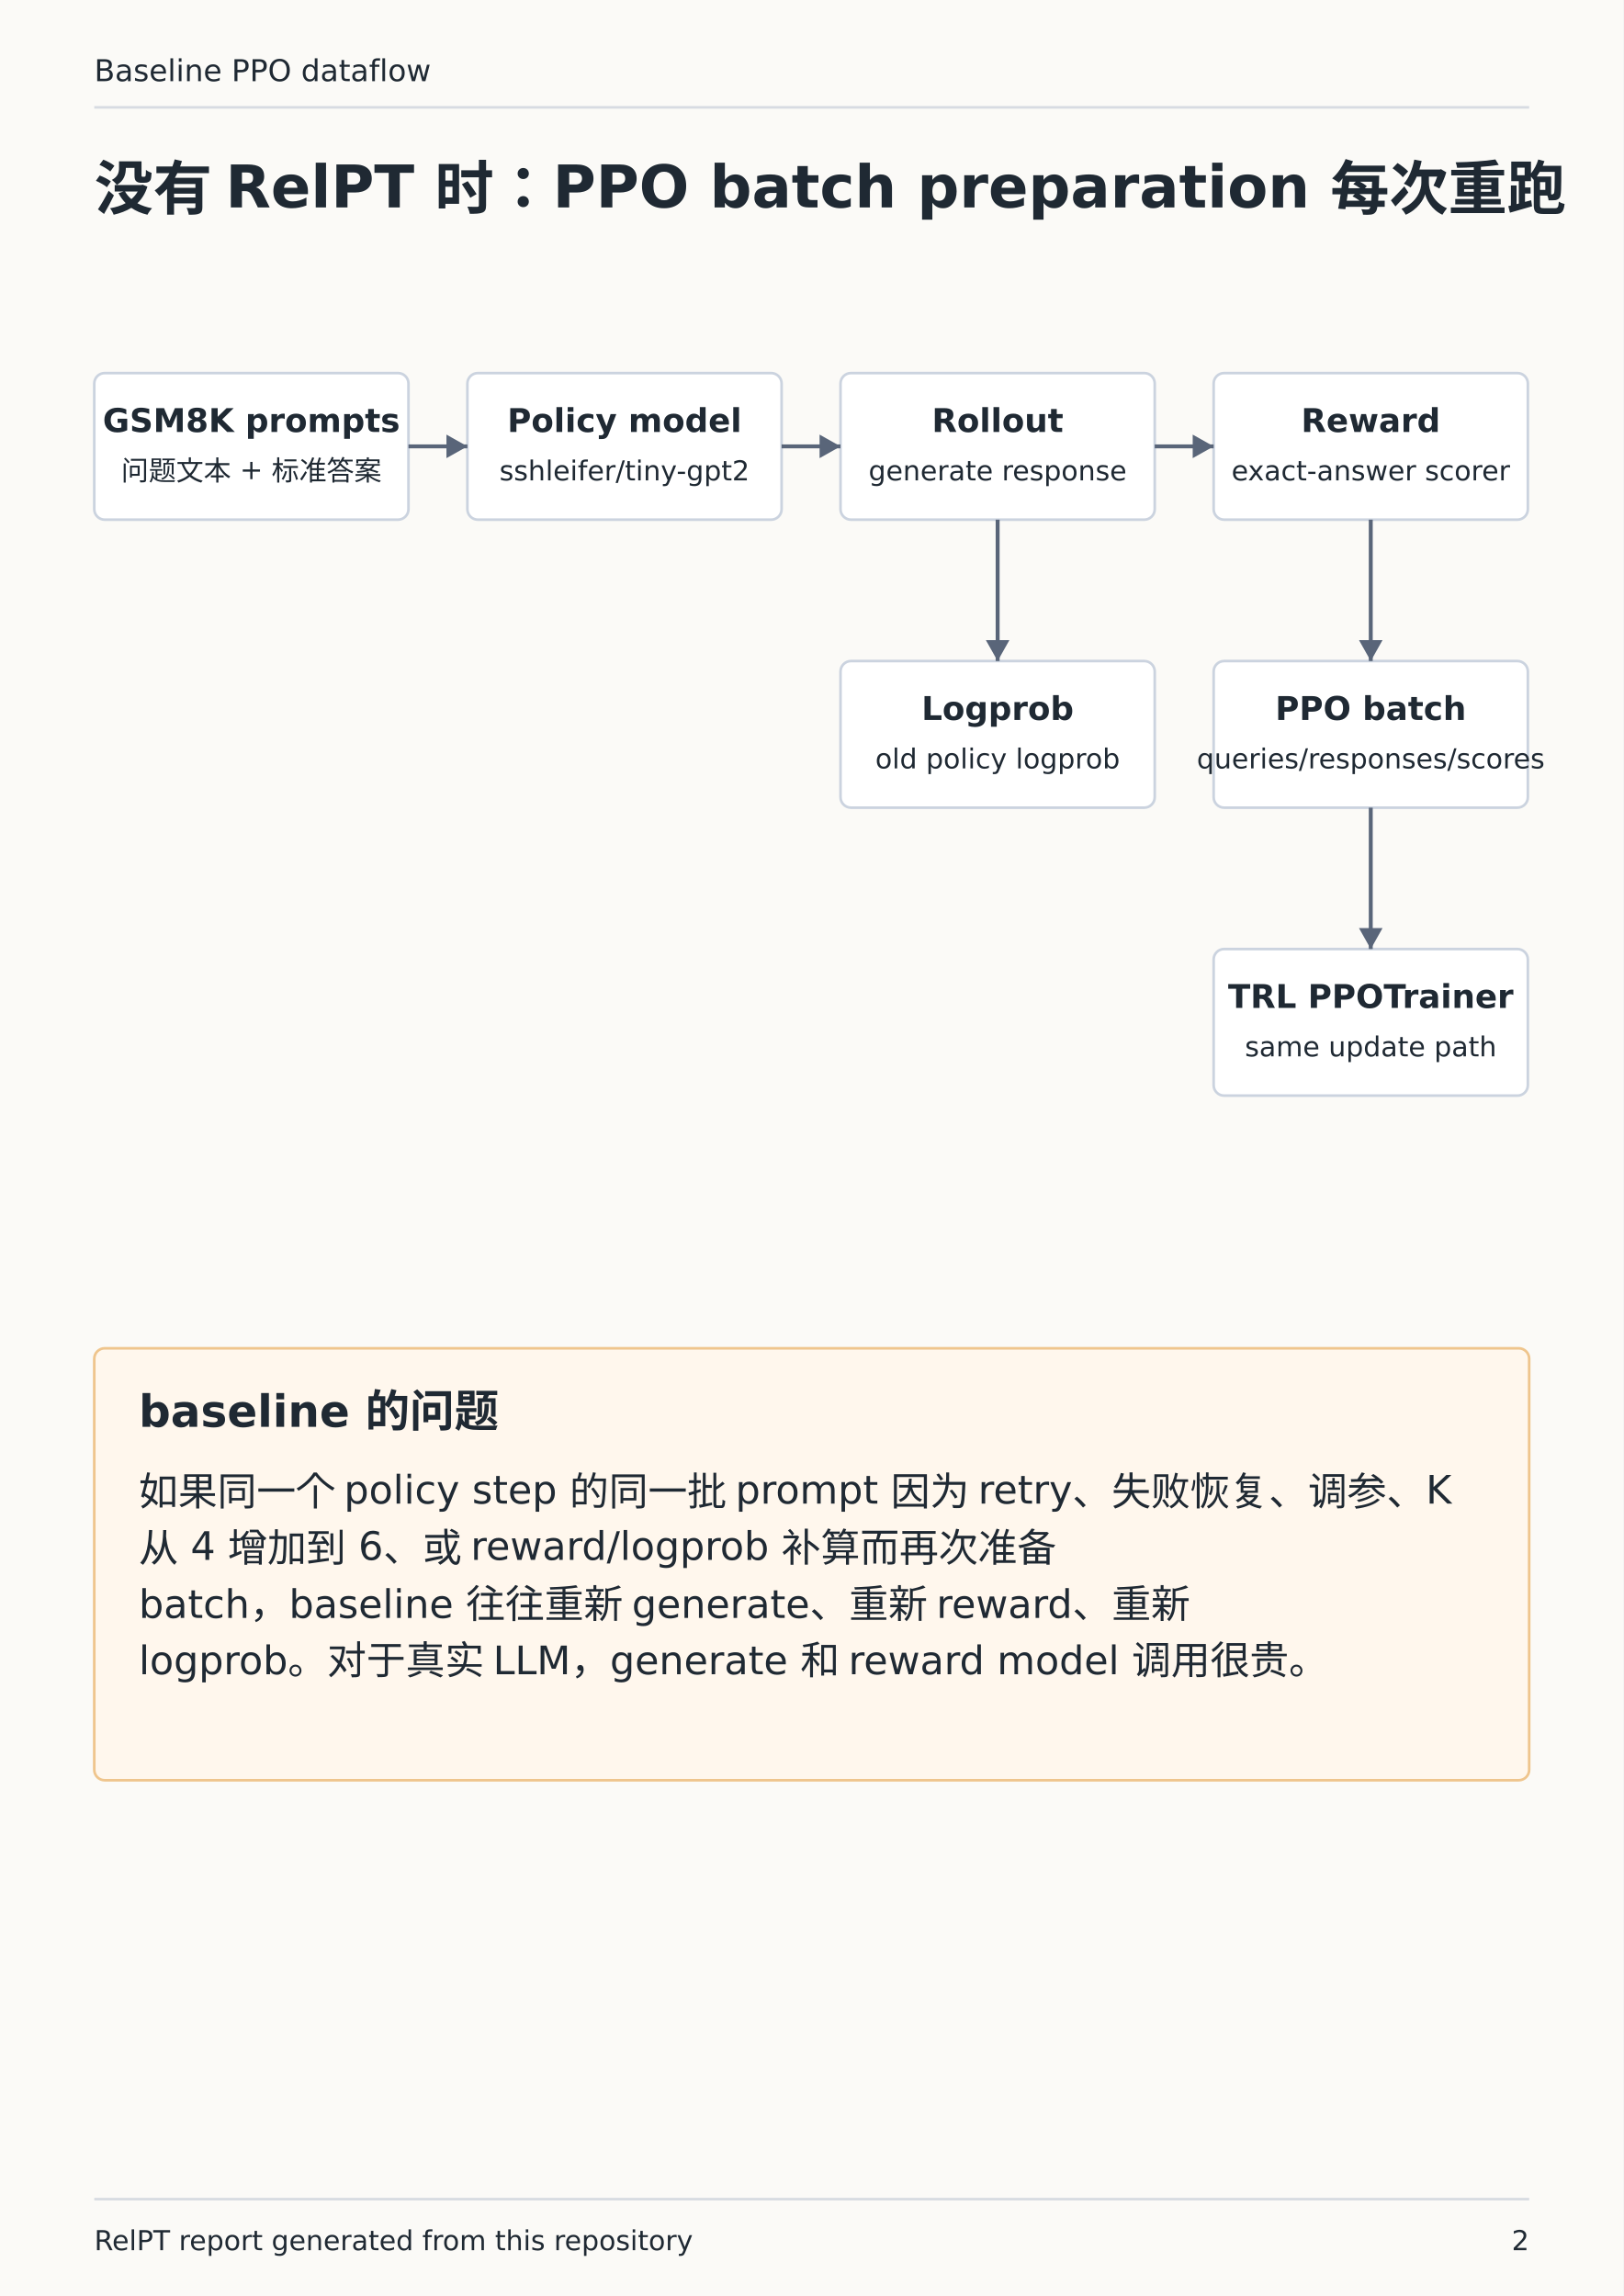
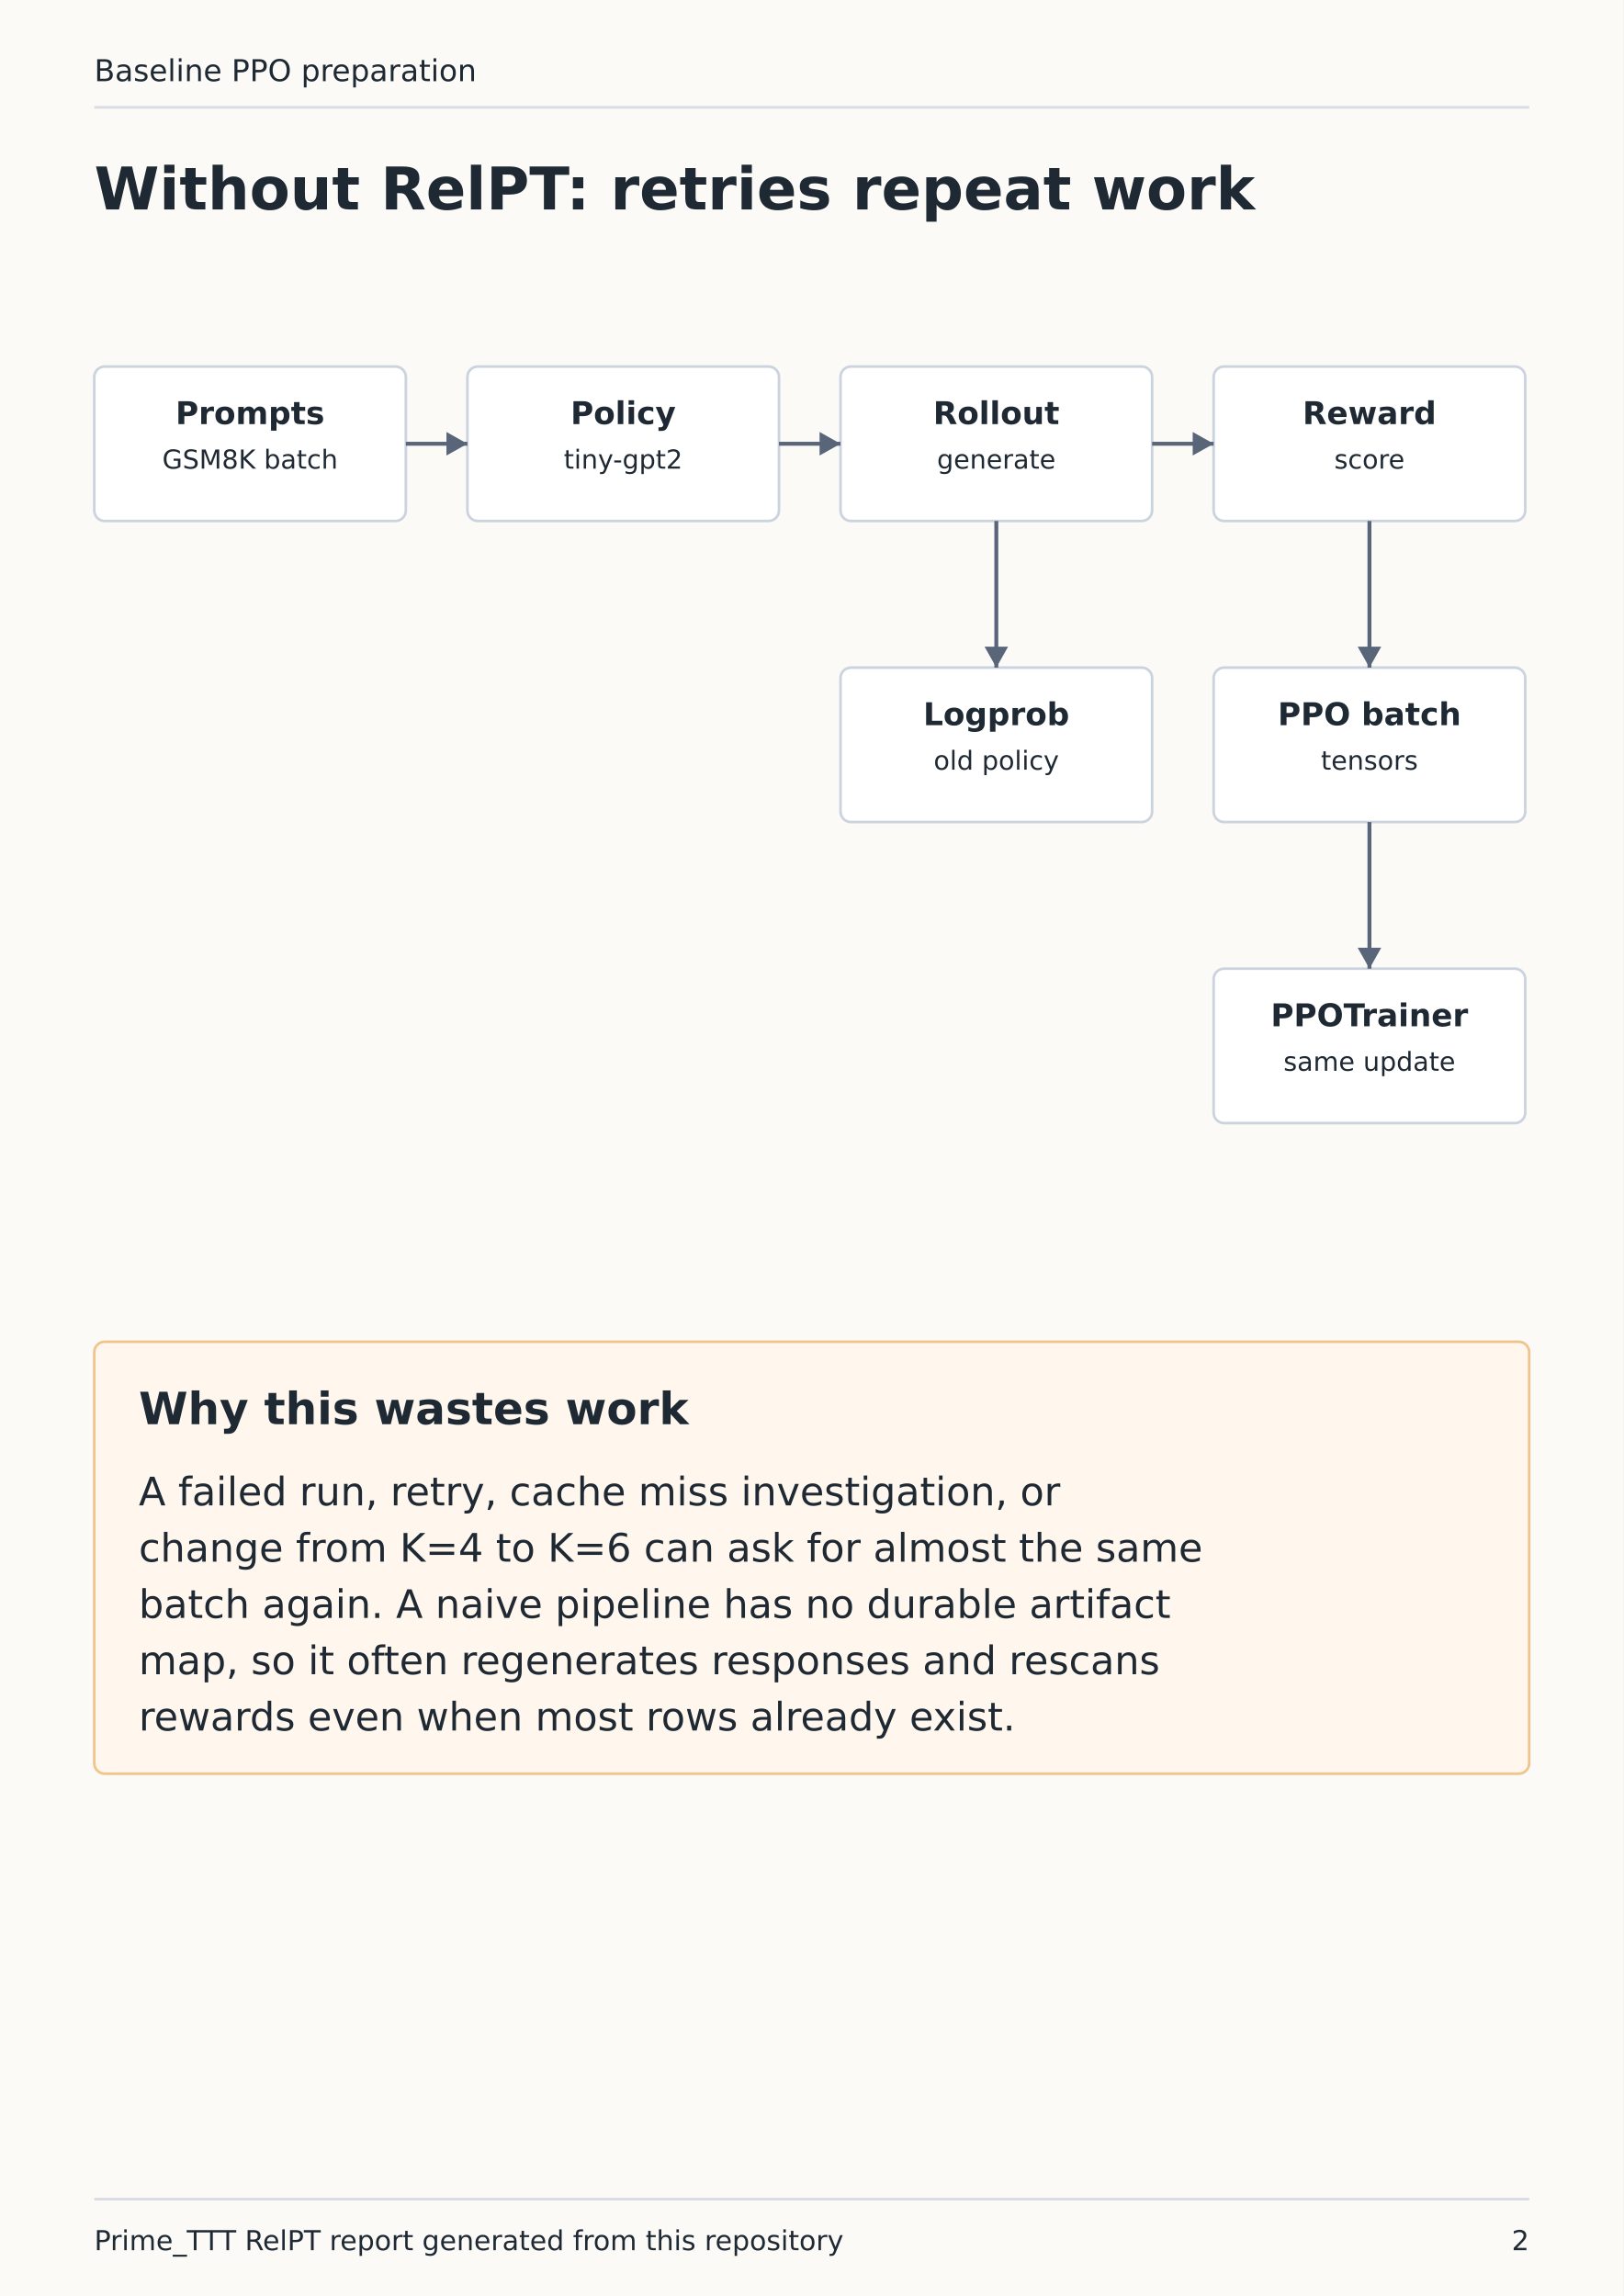
<svg xmlns="http://www.w3.org/2000/svg" width="1240" height="1754" viewBox="0 0 1240 1754">
  <rect width="100%" height="100%" fill="#fbfaf7" />
-   <style>text{font-family:Droid Sans Fallback, DejaVu Sans, Arial, sans-serif;fill:#1f2933} .muted{fill:#5e6978} .small{font-size:23px} .body{font-size:28px} .h1{font-size:54px;font-weight:700} .h2{font-size:38px;font-weight:700} .h3{font-size:30px;font-weight:700} .mono{font-family:Source Code Pro,DejaVu Sans Mono,monospace}</style>
-   <text x="72.0" y="62.0" font-size="23" font-weight="400" fill="#697386" text-anchor="start" class="">Baseline PPO dataflow</text>
-   <line x1="72" y1="82" x2="1168" y2="82" stroke="#d7dbe2" stroke-width="2" />
-   <text x="72.0" y="160.0" font-size="45" font-weight="700" fill="#1f2933" text-anchor="start" class="">没有 RelPT 时：PPO batch preparation 每次重跑</text>
-   <rect x="72" y="285" width="240" height="112" rx="8" fill="#ffffff" stroke="#cbd3df" stroke-width="2" />
-   <text x="192.0" y="330.0" font-size="25" font-weight="700" fill="#1f2933" text-anchor="middle" class="">GSM8K prompts</text>
-   <text x="192.0" y="367.0" font-size="21" font-weight="400" fill="#697386" text-anchor="middle" class="">问题文本 + 标准答案</text>
-   <rect x="357" y="285" width="240" height="112" rx="8" fill="#ffffff" stroke="#cbd3df" stroke-width="2" />
-   <text x="477.0" y="330.0" font-size="25" font-weight="700" fill="#1f2933" text-anchor="middle" class="">Policy model</text>
-   <text x="477.0" y="367.0" font-size="21" font-weight="400" fill="#697386" text-anchor="middle" class="">sshleifer/tiny-gpt2</text>
-   <rect x="642" y="285" width="240" height="112" rx="8" fill="#ffffff" stroke="#cbd3df" stroke-width="2" />
-   <text x="762.0" y="330.0" font-size="25" font-weight="700" fill="#1f2933" text-anchor="middle" class="">Rollout</text>
-   <text x="762.0" y="367.0" font-size="21" font-weight="400" fill="#697386" text-anchor="middle" class="">generate response</text>
-   <rect x="927" y="285" width="240" height="112" rx="8" fill="#ffffff" stroke="#cbd3df" stroke-width="2" />
-   <text x="1047.0" y="330.0" font-size="25" font-weight="700" fill="#1f2933" text-anchor="middle" class="">Reward</text>
-   <text x="1047.0" y="367.0" font-size="21" font-weight="400" fill="#697386" text-anchor="middle" class="">exact-answer scorer</text>
-   <rect x="642" y="505" width="240" height="112" rx="8" fill="#ffffff" stroke="#cbd3df" stroke-width="2" />
-   <text x="762.0" y="550.0" font-size="25" font-weight="700" fill="#1f2933" text-anchor="middle" class="">Logprob</text>
-   <text x="762.0" y="587.0" font-size="21" font-weight="400" fill="#697386" text-anchor="middle" class="">old policy logprob</text>
-   <rect x="927" y="505" width="240" height="112" rx="8" fill="#ffffff" stroke="#cbd3df" stroke-width="2" />
-   <text x="1047.0" y="550.0" font-size="25" font-weight="700" fill="#1f2933" text-anchor="middle" class="">PPO batch</text>
-   <text x="1047.0" y="587.0" font-size="21" font-weight="400" fill="#697386" text-anchor="middle" class="">queries/responses/scores</text>
-   <rect x="927" y="725" width="240" height="112" rx="8" fill="#ffffff" stroke="#cbd3df" stroke-width="2" />
-   <text x="1047.0" y="770.0" font-size="25" font-weight="700" fill="#1f2933" text-anchor="middle" class="">TRL PPOTrainer</text>
-   <text x="1047.0" y="807.0" font-size="21" font-weight="400" fill="#697386" text-anchor="middle" class="">same update path</text>
-   <line x1="312" y1="341" x2="357" y2="341" stroke="#596579" stroke-width="3" />
-   <path d="M357,341 l-16,-9 l0,18 z" fill="#596579" />
-   <line x1="597" y1="341" x2="642" y2="341" stroke="#596579" stroke-width="3" />
-   <path d="M642,341 l-16,-9 l0,18 z" fill="#596579" />
-   <line x1="882" y1="341" x2="927" y2="341" stroke="#596579" stroke-width="3" />
-   <path d="M927,341 l-16,-9 l0,18 z" fill="#596579" />
-   <line x1="762" y1="397" x2="762" y2="505" stroke="#596579" stroke-width="3" />
-   <path d="M762,505 l-9,-16 l18,0 z" fill="#596579" />
-   <line x1="1047" y1="397" x2="1047" y2="505" stroke="#596579" stroke-width="3" />
-   <path d="M1047,505 l-9,-16 l18,0 z" fill="#596579" />
-   <line x1="1047" y1="617" x2="1047" y2="725" stroke="#596579" stroke-width="3" />
-   <path d="M1047,725 l-9,-16 l18,0 z" fill="#596579" />
-   <rect x="72" y="1030" width="1096" height="330" rx="8" fill="#fff7ed" stroke="#efc58d" stroke-width="2" />
-   <text x="106.0" y="1090.0" font-size="34" font-weight="700" fill="#1f2933" text-anchor="start" class="">baseline 的问题</text>
-   <text x="106.0" y="1150.0" font-size="30" font-weight="400" fill="#1f2933" text-anchor="start" class="">如果同一个 policy step 的同一批 prompt 因为 retry、失败恢复、调参、K</text>
-   <text x="106.0" y="1193.0" font-size="30" font-weight="400" fill="#1f2933" text-anchor="start" class="">从 4 增加到 6、或 reward/logprob 补算而再次准备</text>
-   <text x="106.0" y="1236.0" font-size="30" font-weight="400" fill="#1f2933" text-anchor="start" class="">batch，baseline 往往重新 generate、重新 reward、重新</text>
-   <text x="106.0" y="1279.0" font-size="30" font-weight="400" fill="#1f2933" text-anchor="start" class="">logprob。对于真实 LLM，generate 和 reward model 调用很贵。</text>
-   <line x1="72" y1="1680" x2="1168" y2="1680" stroke="#d7dbe2" stroke-width="2" />
-   <text x="72.0" y="1719.0" font-size="21" font-weight="400" fill="#697386" text-anchor="start" class="">RelPT report generated from this repository</text>
+   <style>text{font-family:DejaVu Sans, Arial, sans-serif;fill:#1f2933}.muted{fill:#5f6978}.mono{font-family:DejaVu Sans Mono,monospace}</style>
+   <text x="72.0" y="62.0" font-size="23" font-weight="400" fill="#697386" text-anchor="start" class="">Baseline PPO preparation</text>
+   <line x1="72.0" y1="82.0" x2="1168.0" y2="82.0" stroke="#d7dbe2" stroke-width="2" />
+   <text x="72.0" y="160.0" font-size="45" font-weight="700" fill="#1f2933" text-anchor="start" class="">Without RelPT: retries repeat work</text>
+   <rect x="72.0" y="280.0" width="238.0" height="118.0" rx="8" fill="#ffffff" stroke="#cbd3df" stroke-width="2" />
+   <text x="191.0" y="324.0" font-size="24" font-weight="700" fill="#1f2933" text-anchor="middle" class="">Prompts</text>
+   <text x="191.0" y="358.0" font-size="20" font-weight="400" fill="#697386" text-anchor="middle" class="">GSM8K batch</text>
+   <rect x="357.0" y="280.0" width="238.0" height="118.0" rx="8" fill="#ffffff" stroke="#cbd3df" stroke-width="2" />
+   <text x="476.0" y="324.0" font-size="24" font-weight="700" fill="#1f2933" text-anchor="middle" class="">Policy</text>
+   <text x="476.0" y="358.0" font-size="20" font-weight="400" fill="#697386" text-anchor="middle" class="">tiny-gpt2</text>
+   <rect x="642.0" y="280.0" width="238.0" height="118.0" rx="8" fill="#ffffff" stroke="#cbd3df" stroke-width="2" />
+   <text x="761.0" y="324.0" font-size="24" font-weight="700" fill="#1f2933" text-anchor="middle" class="">Rollout</text>
+   <text x="761.0" y="358.0" font-size="20" font-weight="400" fill="#697386" text-anchor="middle" class="">generate</text>
+   <rect x="927.0" y="280.0" width="238.0" height="118.0" rx="8" fill="#ffffff" stroke="#cbd3df" stroke-width="2" />
+   <text x="1046.0" y="324.0" font-size="24" font-weight="700" fill="#1f2933" text-anchor="middle" class="">Reward</text>
+   <text x="1046.0" y="358.0" font-size="20" font-weight="400" fill="#697386" text-anchor="middle" class="">score</text>
+   <rect x="642.0" y="510.0" width="238.0" height="118.0" rx="8" fill="#ffffff" stroke="#cbd3df" stroke-width="2" />
+   <text x="761.0" y="554.0" font-size="24" font-weight="700" fill="#1f2933" text-anchor="middle" class="">Logprob</text>
+   <text x="761.0" y="588.0" font-size="20" font-weight="400" fill="#697386" text-anchor="middle" class="">old policy</text>
+   <rect x="927.0" y="510.0" width="238.0" height="118.0" rx="8" fill="#ffffff" stroke="#cbd3df" stroke-width="2" />
+   <text x="1046.0" y="554.0" font-size="24" font-weight="700" fill="#1f2933" text-anchor="middle" class="">PPO batch</text>
+   <text x="1046.0" y="588.0" font-size="20" font-weight="400" fill="#697386" text-anchor="middle" class="">tensors</text>
+   <rect x="927.0" y="740.0" width="238.0" height="118.0" rx="8" fill="#ffffff" stroke="#cbd3df" stroke-width="2" />
+   <text x="1046.0" y="784.0" font-size="24" font-weight="700" fill="#1f2933" text-anchor="middle" class="">PPOTrainer</text>
+   <text x="1046.0" y="818.0" font-size="20" font-weight="400" fill="#697386" text-anchor="middle" class="">same update</text>
+   <line x1="310.0" y1="339.0" x2="357.0" y2="339.0" stroke="#596579" stroke-width="3" />
+   <path d="M357.0,339.0 l-16,-9 l0,18 z" fill="#596579" />
+   <line x1="595.0" y1="339.0" x2="642.0" y2="339.0" stroke="#596579" stroke-width="3" />
+   <path d="M642.0,339.0 l-16,-9 l0,18 z" fill="#596579" />
+   <line x1="880.0" y1="339.0" x2="927.0" y2="339.0" stroke="#596579" stroke-width="3" />
+   <path d="M927.0,339.0 l-16,-9 l0,18 z" fill="#596579" />
+   <line x1="761.0" y1="398.0" x2="761.0" y2="510.0" stroke="#596579" stroke-width="3" />
+   <path d="M761.0,510.0 l-9,-16 l18,0 z" fill="#596579" />
+   <line x1="1046.0" y1="398.0" x2="1046.0" y2="510.0" stroke="#596579" stroke-width="3" />
+   <path d="M1046.0,510.0 l-9,-16 l18,0 z" fill="#596579" />
+   <line x1="1046.0" y1="628.0" x2="1046.0" y2="740.0" stroke="#596579" stroke-width="3" />
+   <path d="M1046.0,740.0 l-9,-16 l18,0 z" fill="#596579" />
+   <rect x="72.0" y="1025.0" width="1096.0" height="330.0" rx="8" fill="#fff7ed" stroke="#efc58d" stroke-width="2" />
+   <text x="106.0" y="1088.0" font-size="34" font-weight="700" fill="#1f2933" text-anchor="start" class="">Why this wastes work</text>
+   <text x="106.0" y="1150.0" font-size="30" font-weight="400" fill="#1f2933" text-anchor="start" class="">A failed run, retry, cache miss investigation, or</text>
+   <text x="106.0" y="1193.0" font-size="30" font-weight="400" fill="#1f2933" text-anchor="start" class="">change from K=4 to K=6 can ask for almost the same</text>
+   <text x="106.0" y="1236.0" font-size="30" font-weight="400" fill="#1f2933" text-anchor="start" class="">batch again. A naive pipeline has no durable artifact</text>
+   <text x="106.0" y="1279.0" font-size="30" font-weight="400" fill="#1f2933" text-anchor="start" class="">map, so it often regenerates responses and rescans</text>
+   <text x="106.0" y="1322.0" font-size="30" font-weight="400" fill="#1f2933" text-anchor="start" class="">rewards even when most rows already exist.</text>
+   <line x1="72.0" y1="1680.0" x2="1168.0" y2="1680.0" stroke="#d7dbe2" stroke-width="2" />
+   <text x="72.0" y="1719.0" font-size="21" font-weight="400" fill="#697386" text-anchor="start" class="">Prime_TTT RelPT report generated from this repository</text>
  <text x="1168.0" y="1719.0" font-size="21" font-weight="400" fill="#697386" text-anchor="end" class="">2</text>
</svg>
